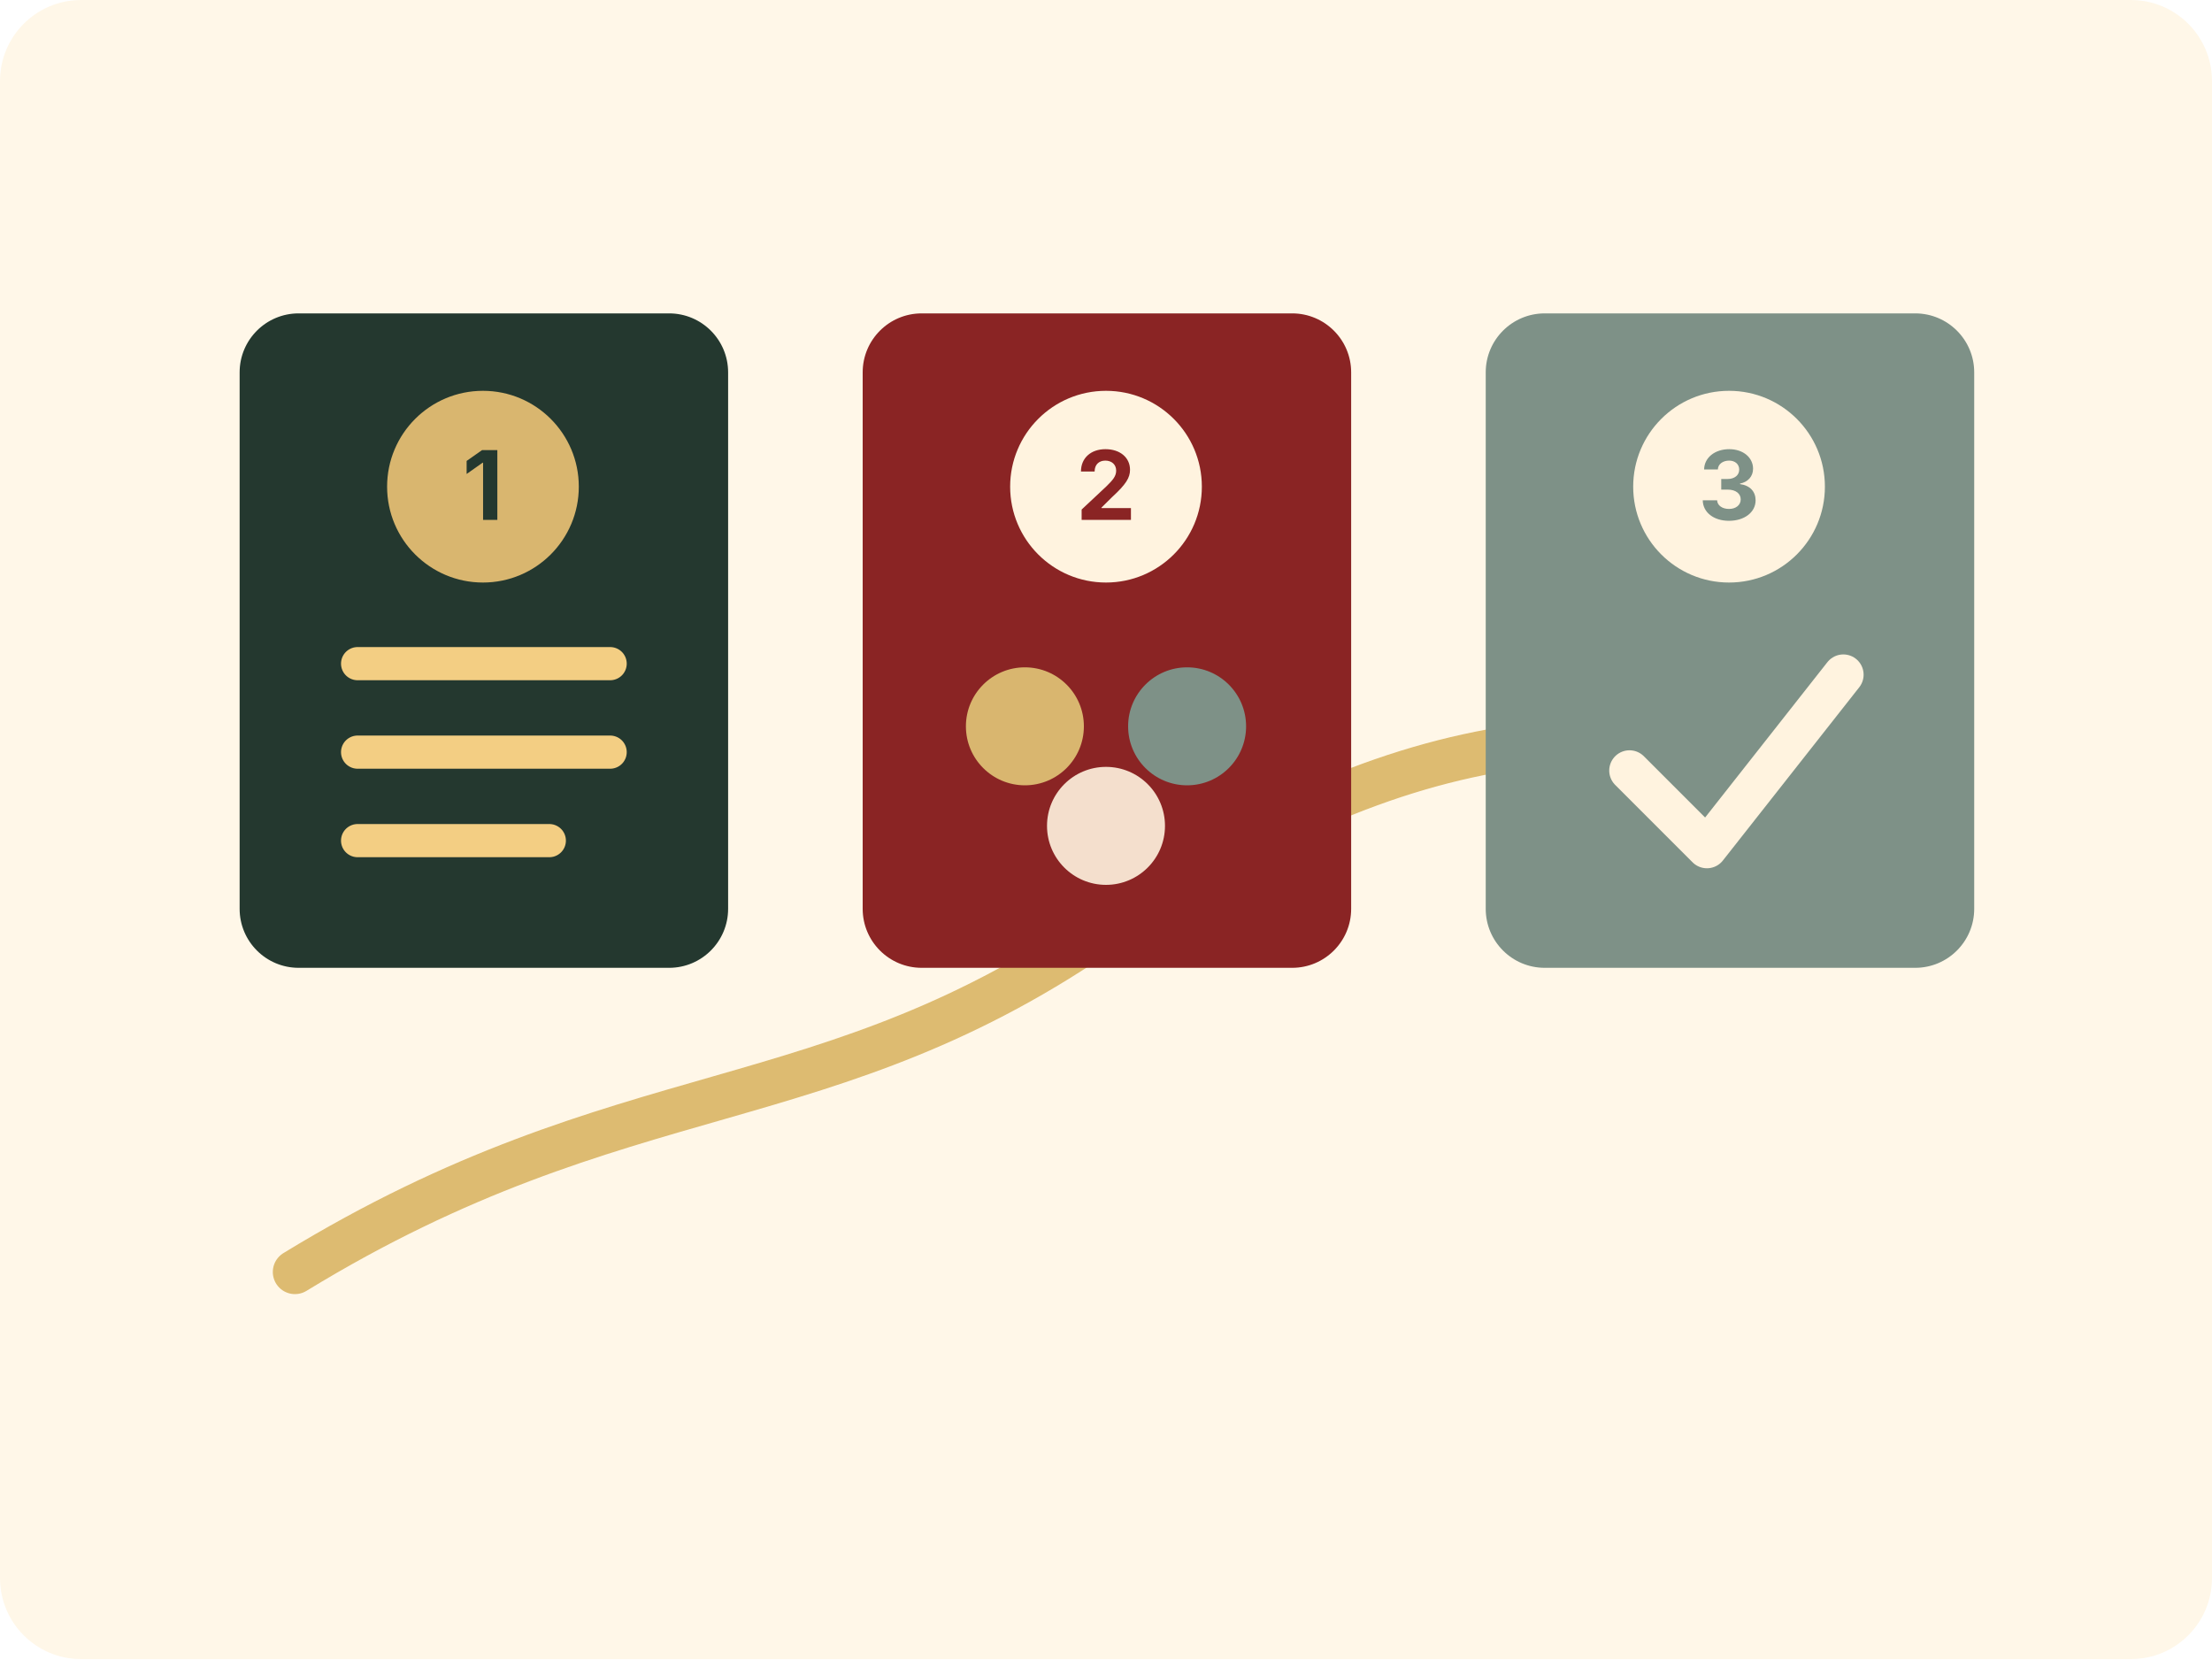
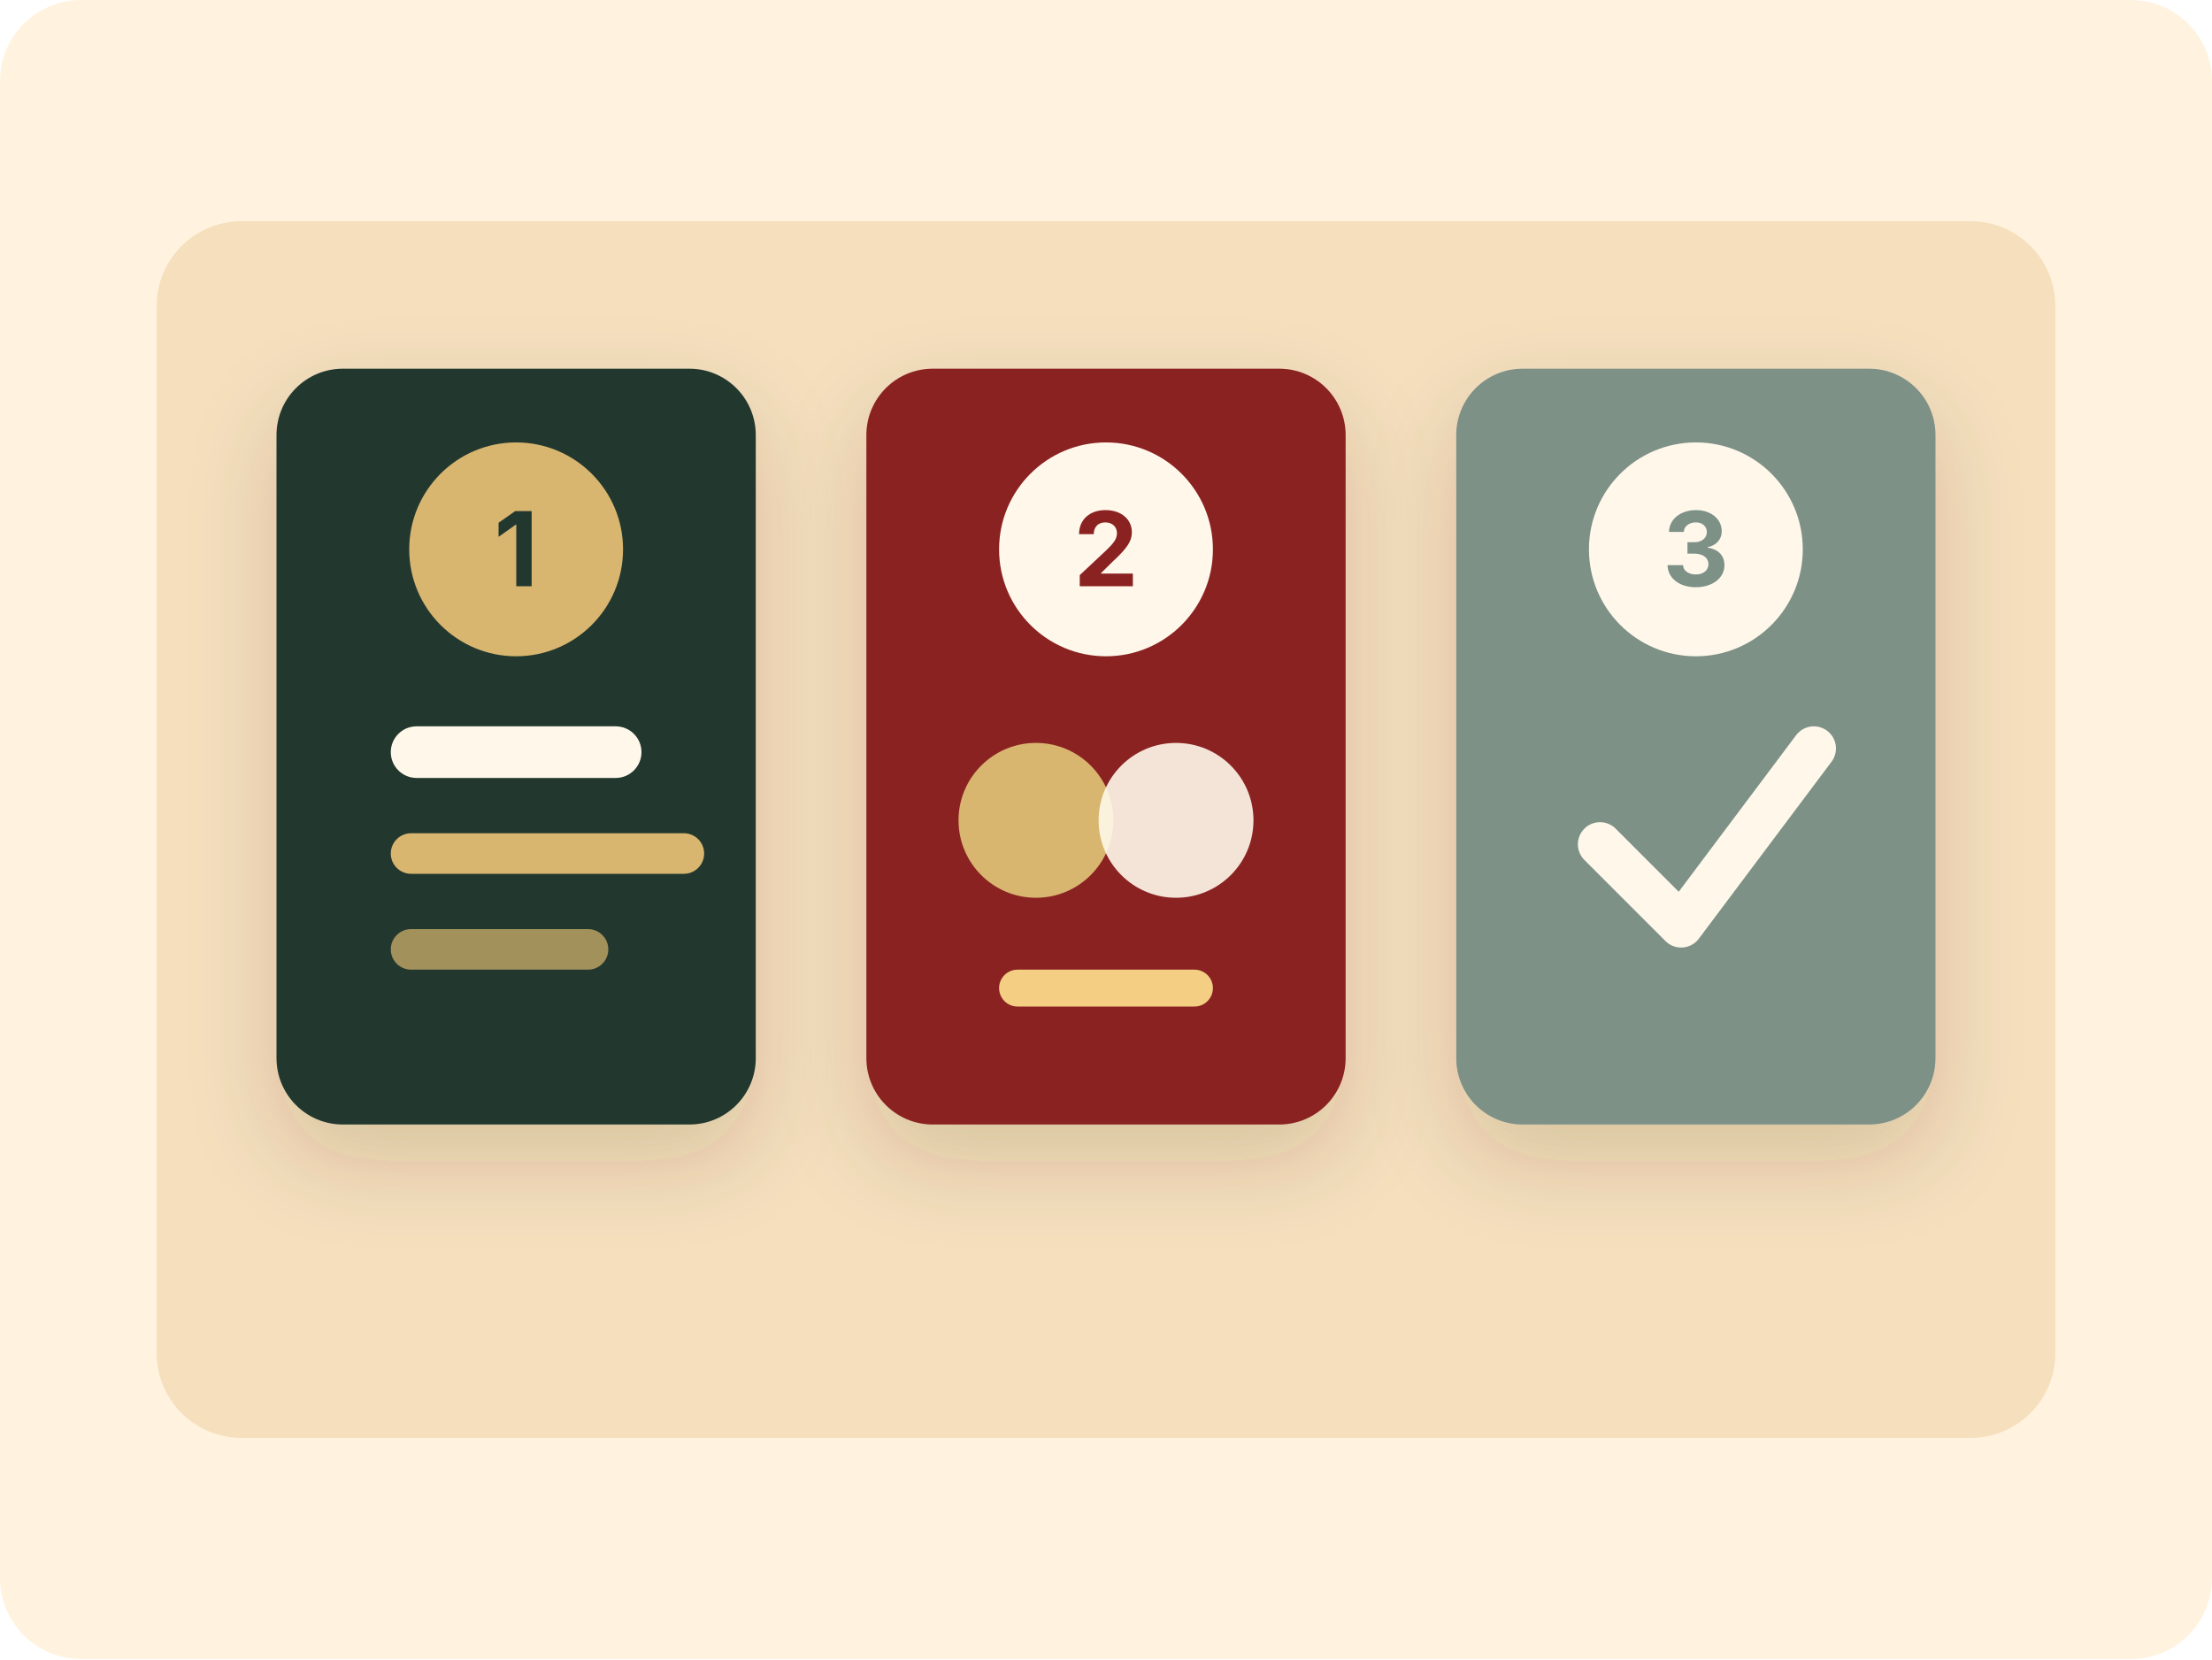
<svg xmlns="http://www.w3.org/2000/svg" width="1200" height="900" viewBox="0 0 1200 900" role="img" aria-labelledby="title desc">
-   <rect width="1200" height="900" rx="44" fill="#fff7e8" />
-   <path d="M160 690 C340 580 448 610 602 502 C762 390 884 380 1040 430" fill="none" stroke="#d0a342" stroke-width="24" stroke-linecap="round" opacity=".72" />
-   <g transform="translate(130 170)">
-     <rect width="265" height="355" rx="32" fill="#24382f" />
-     <circle cx="132" cy="94" r="52" fill="#d9b66f" />
-     <text x="132" y="112" text-anchor="middle" font-family="Inter, Arial, sans-serif" font-size="52" fill="#24382f" font-weight="700">1</text>
-     <path d="M64 190 H201 M64 238 H201 M64 286 H168" stroke="#f3ce83" stroke-width="18" stroke-linecap="round" />
+   <rect width="1200" height="900" rx="44" fill="#fff3df" />
+   <rect x="85" y="120" width="1030" height="660" rx="46" fill="#f5dfbd" />
+   <g transform="translate(150 200)" filter="drop-shadow(0 20px 24px rgba(67,40,22,.16))">
+     <rect width="260" height="410" rx="36" fill="#24382f" />
+     <circle cx="130" cy="98" r="58" fill="#d9b66f" />
+     <text x="130" y="118" text-anchor="middle" font-family="Inter, Arial, sans-serif" font-size="56" fill="#24382f" font-weight="700">1</text>
+     <rect x="62" y="194" width="136" height="28" rx="14" fill="#fff8ea" />
+     <rect x="62" y="252" width="170" height="22" rx="11" fill="#d9b66f" />
+     <rect x="62" y="304" width="118" height="22" rx="11" fill="#d9b66f" opacity=".7" />
  </g>
-   <g transform="translate(468 170)">
-     <rect width="265" height="355" rx="32" fill="#8a2424" />
-     <circle cx="132" cy="94" r="52" fill="#fff3df" />
-     <text x="132" y="112" text-anchor="middle" font-family="Inter, Arial, sans-serif" font-size="52" fill="#8a2424" font-weight="700">2</text>
-     <circle cx="88" cy="224" r="32" fill="#d9b66f" />
-     <circle cx="132" cy="278" r="32" fill="#fff3df" opacity=".9" />
-     <circle cx="176" cy="224" r="32" fill="#7e9187" />
+   <g transform="translate(470 200)" filter="drop-shadow(0 20px 24px rgba(67,40,22,.16))">
+     <rect width="260" height="410" rx="36" fill="#8a2424" />
+     <circle cx="130" cy="98" r="58" fill="#fff8ea" />
+     <text x="130" y="118" text-anchor="middle" font-family="Inter, Arial, sans-serif" font-size="56" fill="#8a2424" font-weight="700">2</text>
+     <circle cx="92" cy="245" r="42" fill="#d9b66f" />
+     <circle cx="168" cy="245" r="42" fill="#fff8ea" opacity=".9" />
+     <rect x="72" y="326" width="116" height="20" rx="10" fill="#f3ce83" />
  </g>
-   <g transform="translate(806 170)">
-     <rect width="265" height="355" rx="32" fill="#7e9187" />
-     <circle cx="132" cy="94" r="52" fill="#fff3df" />
-     <text x="132" y="112" text-anchor="middle" font-family="Inter, Arial, sans-serif" font-size="52" fill="#7e9187" font-weight="700">3</text>
-     <path d="M78 248 L120 290 L194 196" fill="none" stroke="#fff3df" stroke-width="22" stroke-linecap="round" stroke-linejoin="round" />
+   <g transform="translate(790 200)" filter="drop-shadow(0 20px 24px rgba(67,40,22,.16))">
+     <rect width="260" height="410" rx="36" fill="#7e9187" />
+     <circle cx="130" cy="98" r="58" fill="#fff8ea" />
+     <text x="130" y="118" text-anchor="middle" font-family="Inter, Arial, sans-serif" font-size="56" fill="#7e9187" font-weight="700">3</text>
+     <path d="M78 258 L122 302 L194 206" fill="none" stroke="#fff8ea" stroke-width="24" stroke-linecap="round" stroke-linejoin="round" />
  </g>
</svg>
